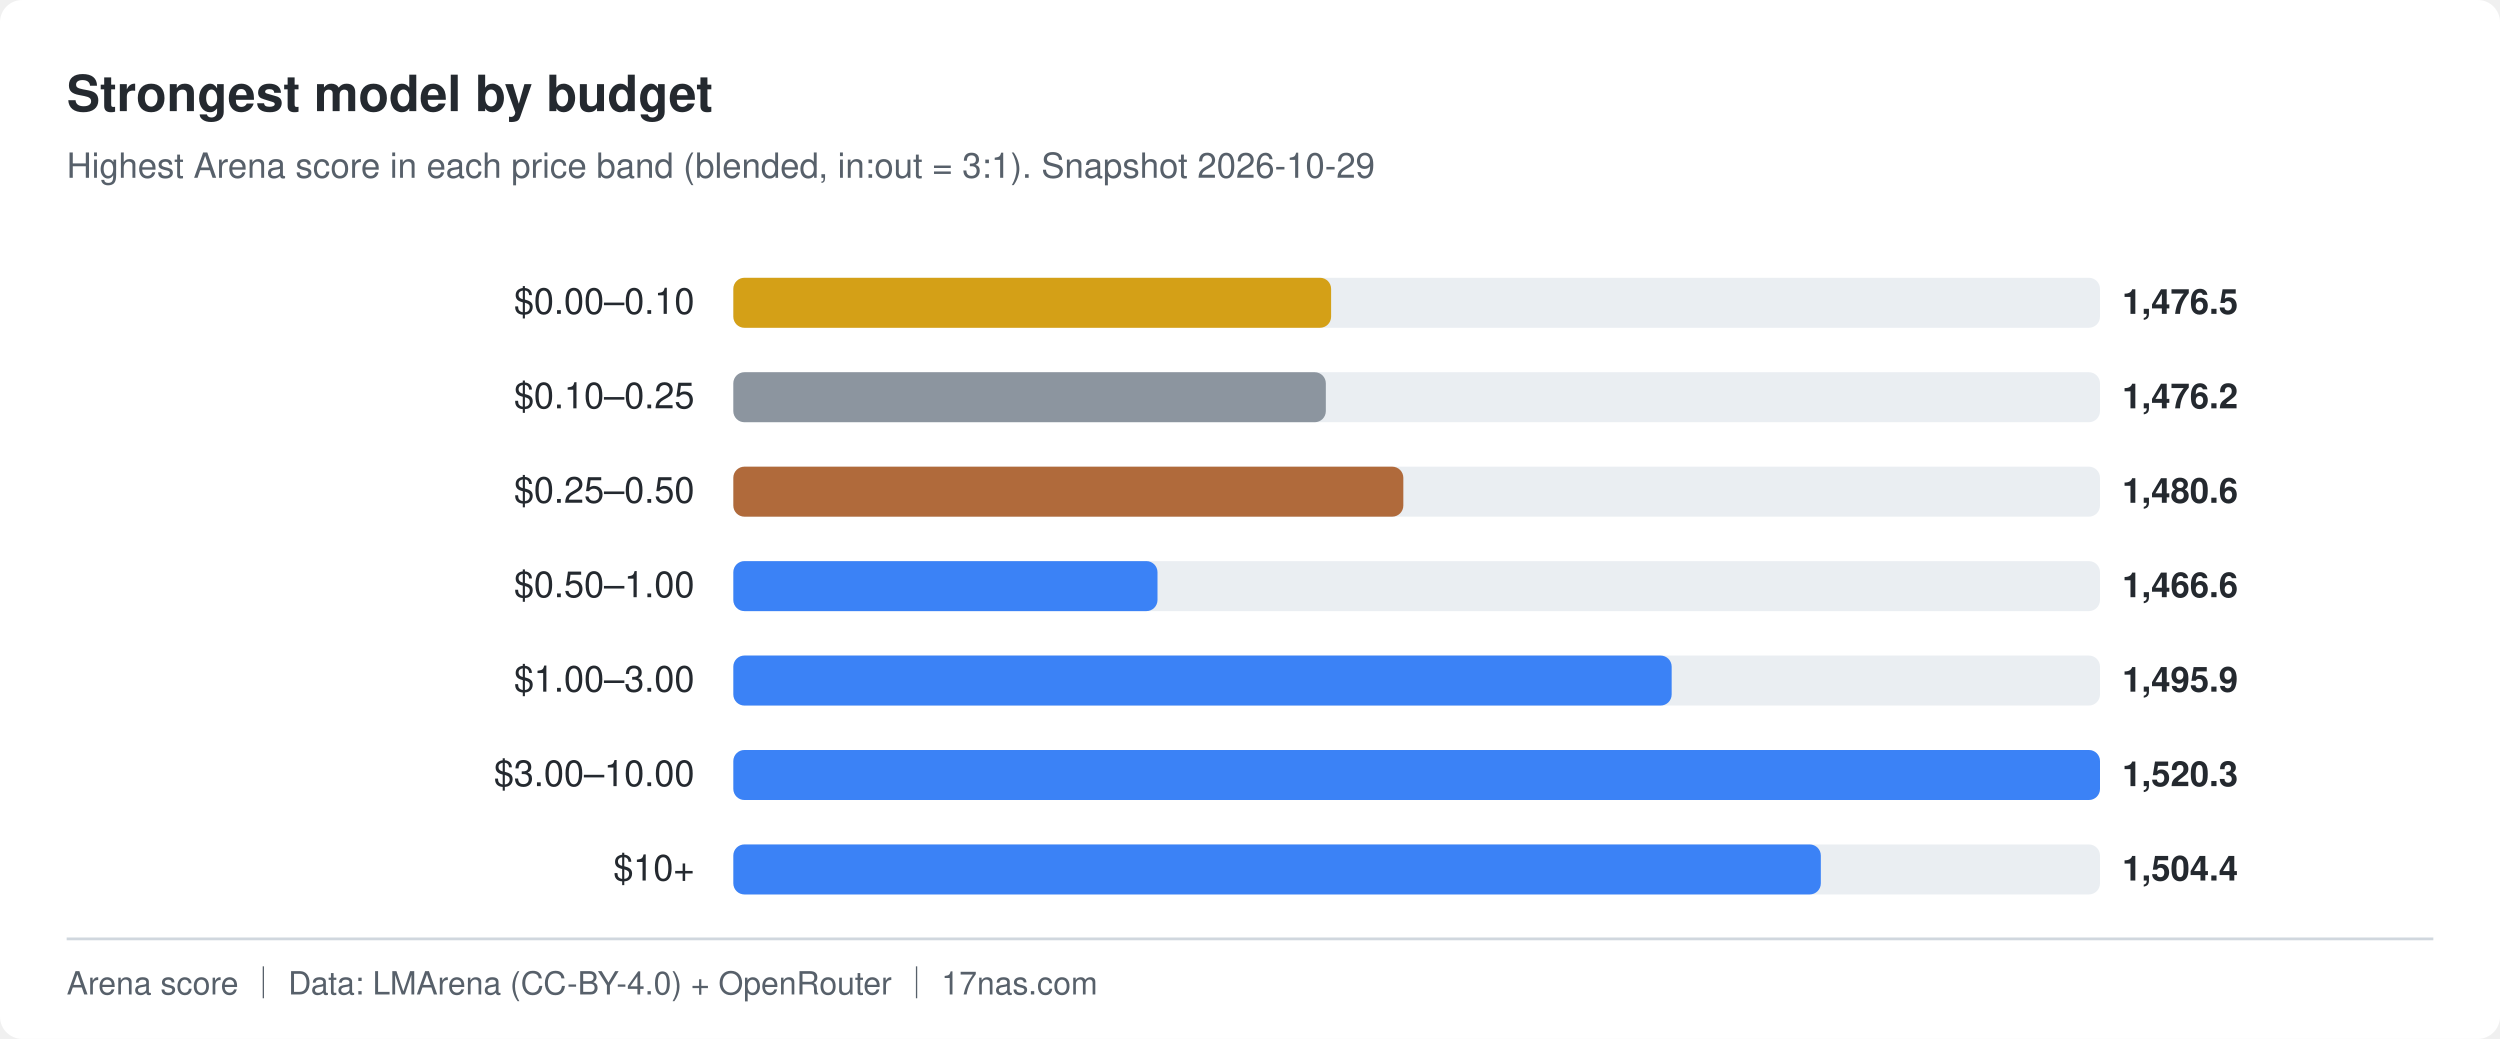
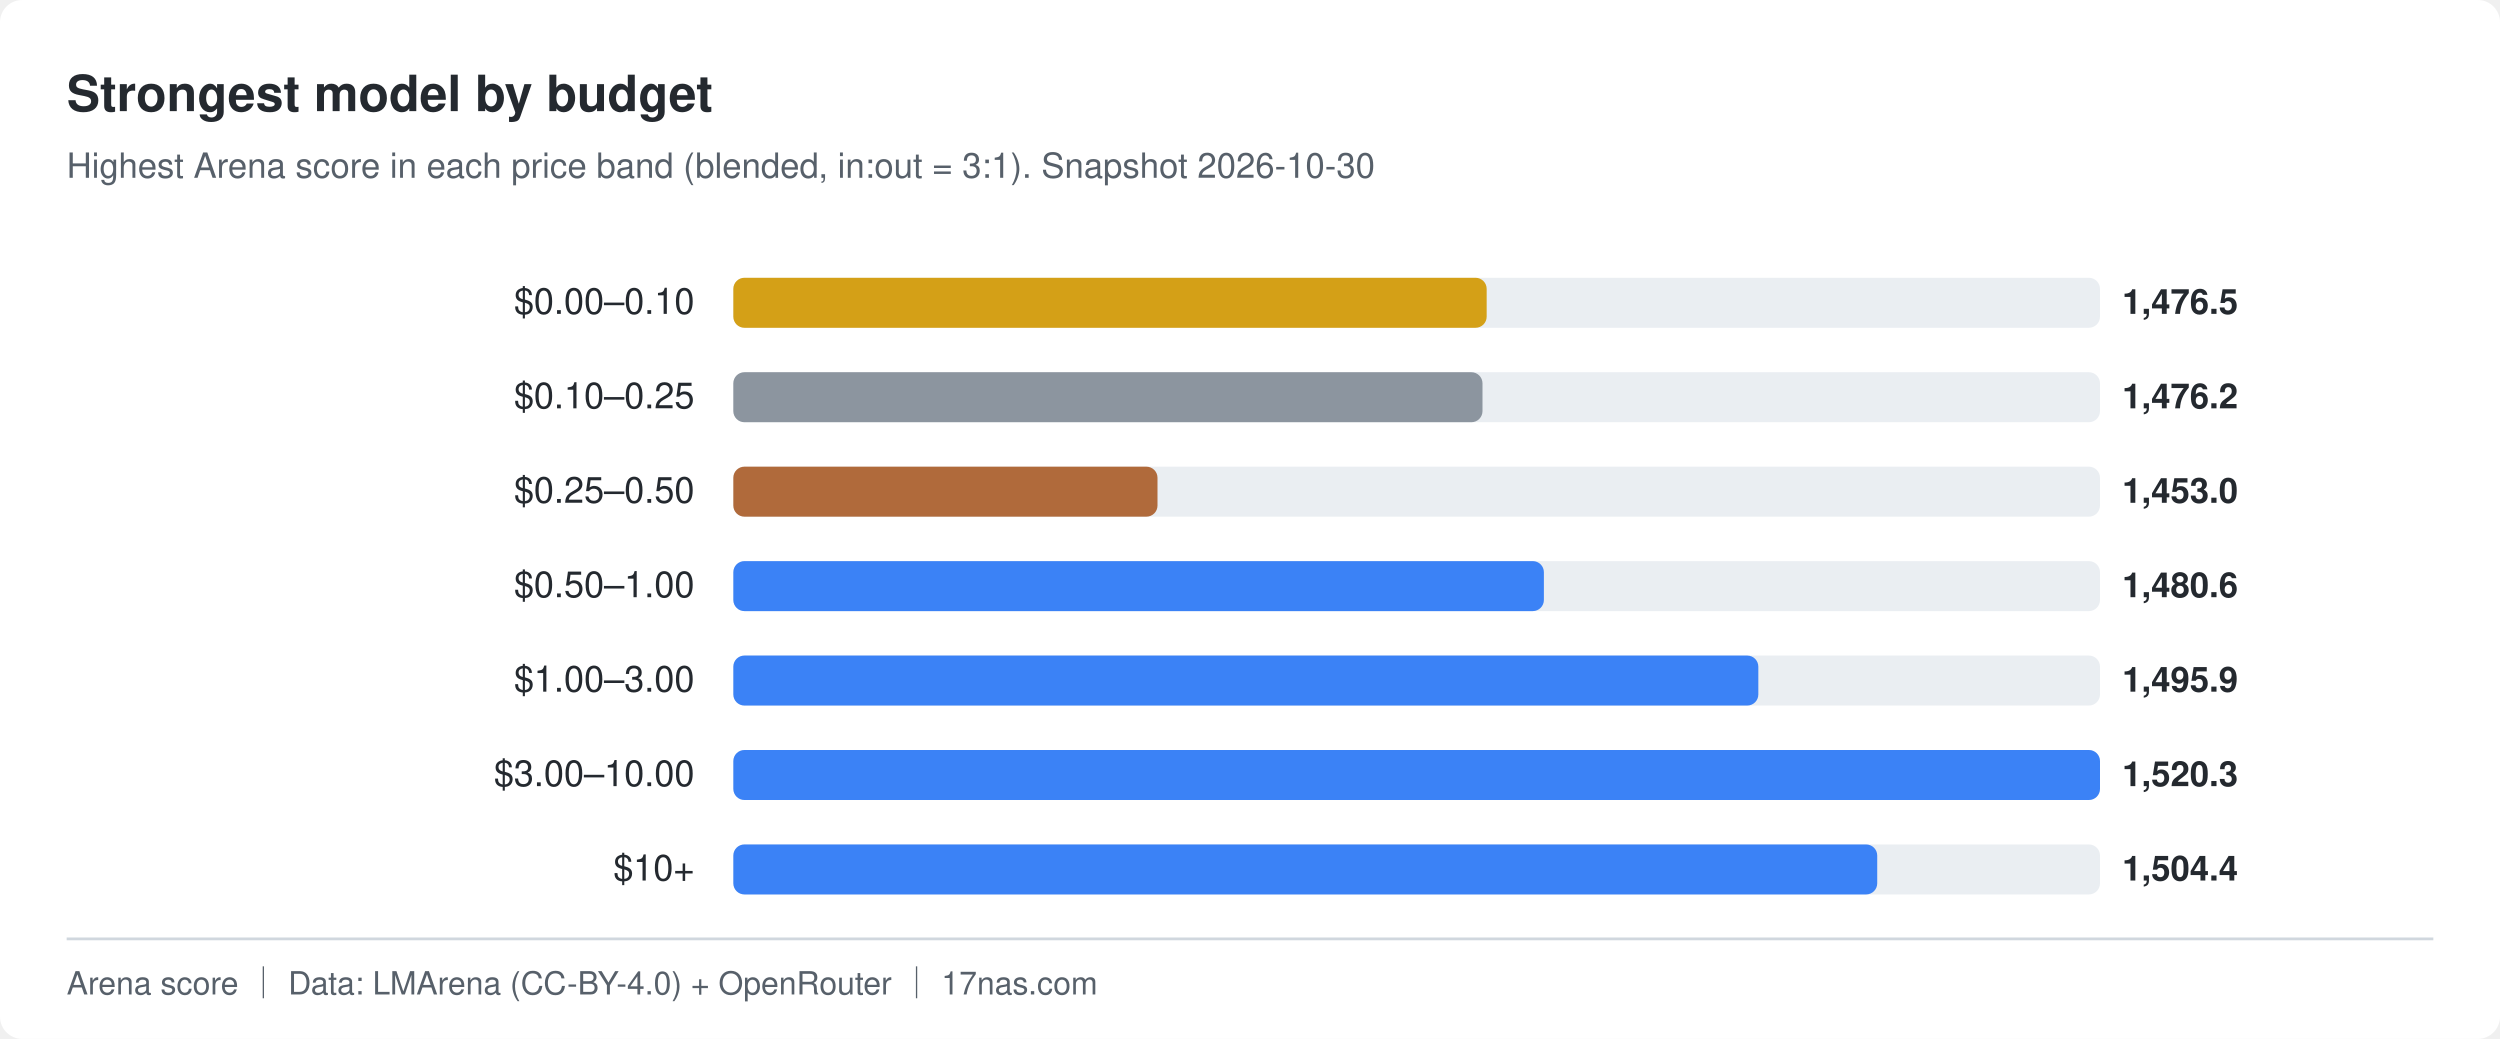
<svg xmlns="http://www.w3.org/2000/svg" width="900" height="374" viewBox="0 0 900 374" role="img" aria-label="Strongest model by budget">
  <style>
    .bg { fill: #ffffff; }
    .fg { fill: #24292f; }
    .muted { fill: #57606a; }
    .track { fill: #eaeef2; }
    .axis { stroke: #d0d7de; }
    @media (prefers-color-scheme: dark) {
      .bg { fill: #0d1117; }
      .fg { fill: #e6edf3; }
      .muted { fill: #8b949e; }
      .track { fill: #21262d; }
      .axis { stroke: #30363d; }
    }
  </style>
  <rect class="bg" x="0" y="0" width="900" height="374" rx="8" />
  <text class="fg" x="24" y="40" font-family="-apple-system,BlinkMacSystemFont,Segoe UI,Helvetica,Arial,sans-serif" font-size="18" font-weight="600">Strongest model by budget</text>
-   <text class="muted" x="24" y="64" font-family="-apple-system,BlinkMacSystemFont,Segoe UI,Helvetica,Arial,sans-serif" font-size="12.5">Highest Arena score in each price band (blended, in:out = 3:1). Snapshot 2026-10-29</text>
+   <text class="muted" x="24" y="64" font-family="-apple-system,BlinkMacSystemFont,Segoe UI,Helvetica,Arial,sans-serif" font-size="12.5">Highest Arena score in each price band (blended, in:out = 3:1). Snapshot 2026-10-30</text>
  <text class="fg" x="250" y="113" text-anchor="end" font-family="-apple-system,BlinkMacSystemFont,Segoe UI,Helvetica,Arial,sans-serif" font-size="13">$0.00–0.10</text>
  <rect class="track" x="264" y="100" width="492" height="18" rx="4" />
-   <rect x="264" y="100" width="215.2" height="18" rx="4" fill="#d4a017" />
+   <rect x="264" y="100" width="271.2" height="18" rx="4" fill="#d4a017" />
  <text class="fg" x="764" y="113" font-family="-apple-system,BlinkMacSystemFont,Segoe UI,Helvetica,Arial,sans-serif" font-size="12.5" font-weight="600">1,476.5</text>
  <text class="fg" x="250" y="147" text-anchor="end" font-family="-apple-system,BlinkMacSystemFont,Segoe UI,Helvetica,Arial,sans-serif" font-size="13">$0.10–0.25</text>
  <rect class="track" x="264" y="134" width="492" height="18" rx="4" />
-   <rect x="264" y="134" width="213.3" height="18" rx="4" fill="#8c959f" />
+   <rect x="264" y="134" width="269.7" height="18" rx="4" fill="#8c959f" />
  <text class="fg" x="764" y="147" font-family="-apple-system,BlinkMacSystemFont,Segoe UI,Helvetica,Arial,sans-serif" font-size="12.5" font-weight="600">1,476.2</text>
  <text class="fg" x="250" y="181" text-anchor="end" font-family="-apple-system,BlinkMacSystemFont,Segoe UI,Helvetica,Arial,sans-serif" font-size="13">$0.25–0.50</text>
  <rect class="track" x="264" y="168" width="492" height="18" rx="4" />
-   <rect x="264" y="168" width="241.2" height="18" rx="4" fill="#b06a3b" />
-   <text class="fg" x="764" y="181" font-family="-apple-system,BlinkMacSystemFont,Segoe UI,Helvetica,Arial,sans-serif" font-size="12.5" font-weight="600">1,480.6</text>
+   <rect x="264" y="168" width="152.7" height="18" rx="4" fill="#b06a3b" />
+   <text class="fg" x="764" y="181" font-family="-apple-system,BlinkMacSystemFont,Segoe UI,Helvetica,Arial,sans-serif" font-size="12.5" font-weight="600">1,453.0</text>
  <text class="fg" x="250" y="215" text-anchor="end" font-family="-apple-system,BlinkMacSystemFont,Segoe UI,Helvetica,Arial,sans-serif" font-size="13">$0.50–1.00</text>
  <rect class="track" x="264" y="202" width="492" height="18" rx="4" />
-   <rect x="264" y="202" width="152.7" height="18" rx="4" fill="#3b82f6" />
-   <text class="fg" x="764" y="215" font-family="-apple-system,BlinkMacSystemFont,Segoe UI,Helvetica,Arial,sans-serif" font-size="12.5" font-weight="600">1,466.6</text>
+   <rect x="264" y="202" width="291.8" height="18" rx="4" fill="#3b82f6" />
+   <text class="fg" x="764" y="215" font-family="-apple-system,BlinkMacSystemFont,Segoe UI,Helvetica,Arial,sans-serif" font-size="12.5" font-weight="600">1,480.6</text>
  <text class="fg" x="250" y="249" text-anchor="end" font-family="-apple-system,BlinkMacSystemFont,Segoe UI,Helvetica,Arial,sans-serif" font-size="13">$1.00–3.00</text>
  <rect class="track" x="264" y="236" width="492" height="18" rx="4" />
-   <rect x="264" y="236" width="337.8" height="18" rx="4" fill="#3b82f6" />
+   <rect x="264" y="236" width="369.0" height="18" rx="4" fill="#3b82f6" />
  <text class="fg" x="764" y="249" font-family="-apple-system,BlinkMacSystemFont,Segoe UI,Helvetica,Arial,sans-serif" font-size="12.5" font-weight="600">1,495.9</text>
  <text class="fg" x="250" y="283" text-anchor="end" font-family="-apple-system,BlinkMacSystemFont,Segoe UI,Helvetica,Arial,sans-serif" font-size="13">$3.00–10.00</text>
  <rect class="track" x="264" y="270" width="492" height="18" rx="4" />
  <rect x="264" y="270" width="492.0" height="18" rx="4" fill="#3b82f6" />
  <text class="fg" x="764" y="283" font-family="-apple-system,BlinkMacSystemFont,Segoe UI,Helvetica,Arial,sans-serif" font-size="12.5" font-weight="600">1,520.3</text>
  <text class="fg" x="250" y="317" text-anchor="end" font-family="-apple-system,BlinkMacSystemFont,Segoe UI,Helvetica,Arial,sans-serif" font-size="13">$10+</text>
  <rect class="track" x="264" y="304" width="492" height="18" rx="4" />
-   <rect x="264" y="304" width="391.5" height="18" rx="4" fill="#3b82f6" />
+   <rect x="264" y="304" width="411.8" height="18" rx="4" fill="#3b82f6" />
  <text class="fg" x="764" y="317" font-family="-apple-system,BlinkMacSystemFont,Segoe UI,Helvetica,Arial,sans-serif" font-size="12.5" font-weight="600">1,504.4</text>
  <line class="axis" x1="24" y1="338" x2="876" y2="338" stroke-width="1" />
  <text class="muted" x="24" y="358" font-family="-apple-system,BlinkMacSystemFont,Segoe UI,Helvetica,Arial,sans-serif" font-size="11.5">Arena score ｜ Data: LMArena (CC-BY-4.0) + OpenRouter ｜ 17nas.com</text>
</svg>
